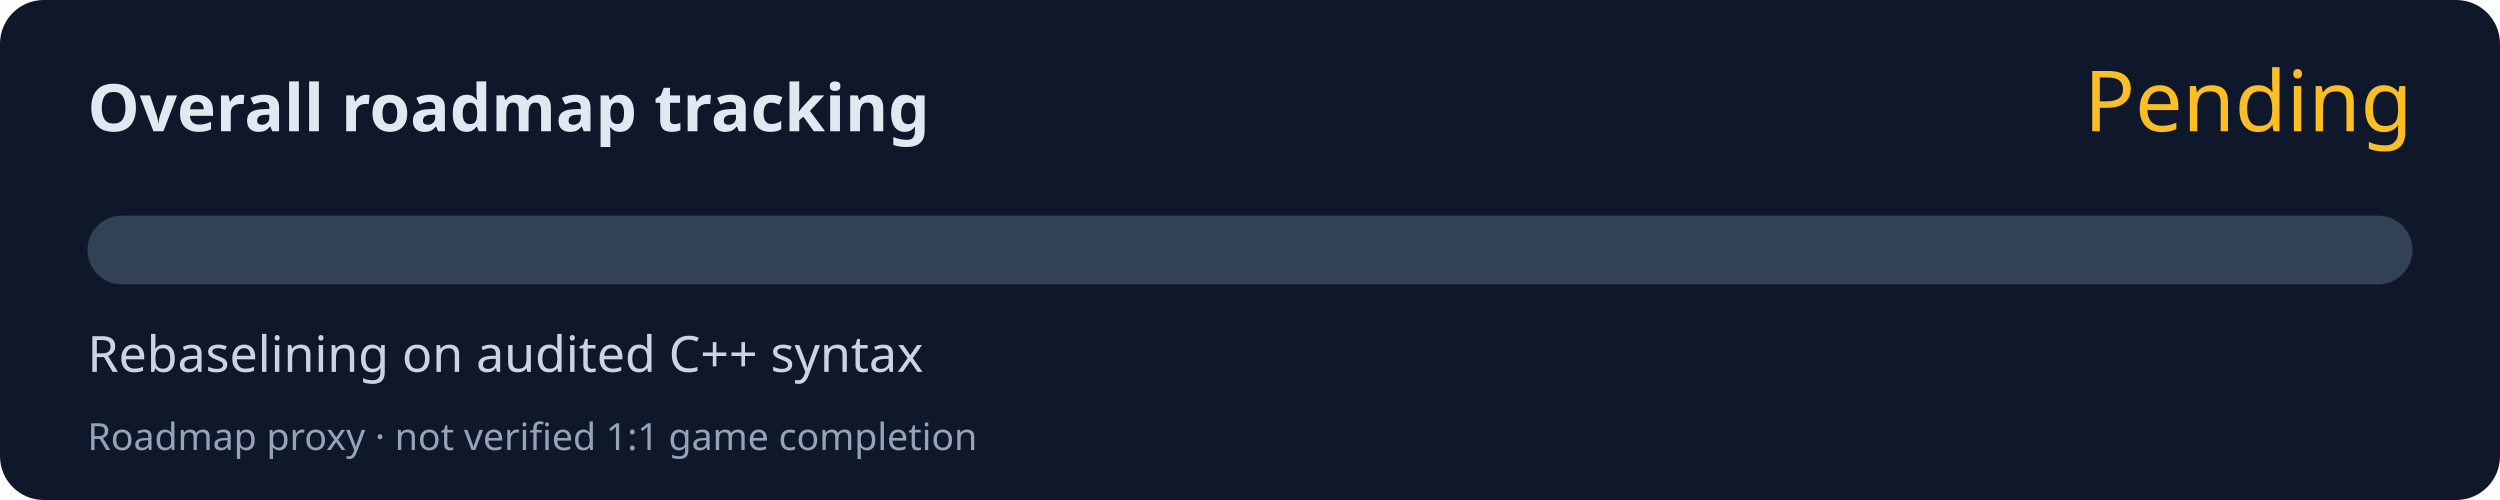
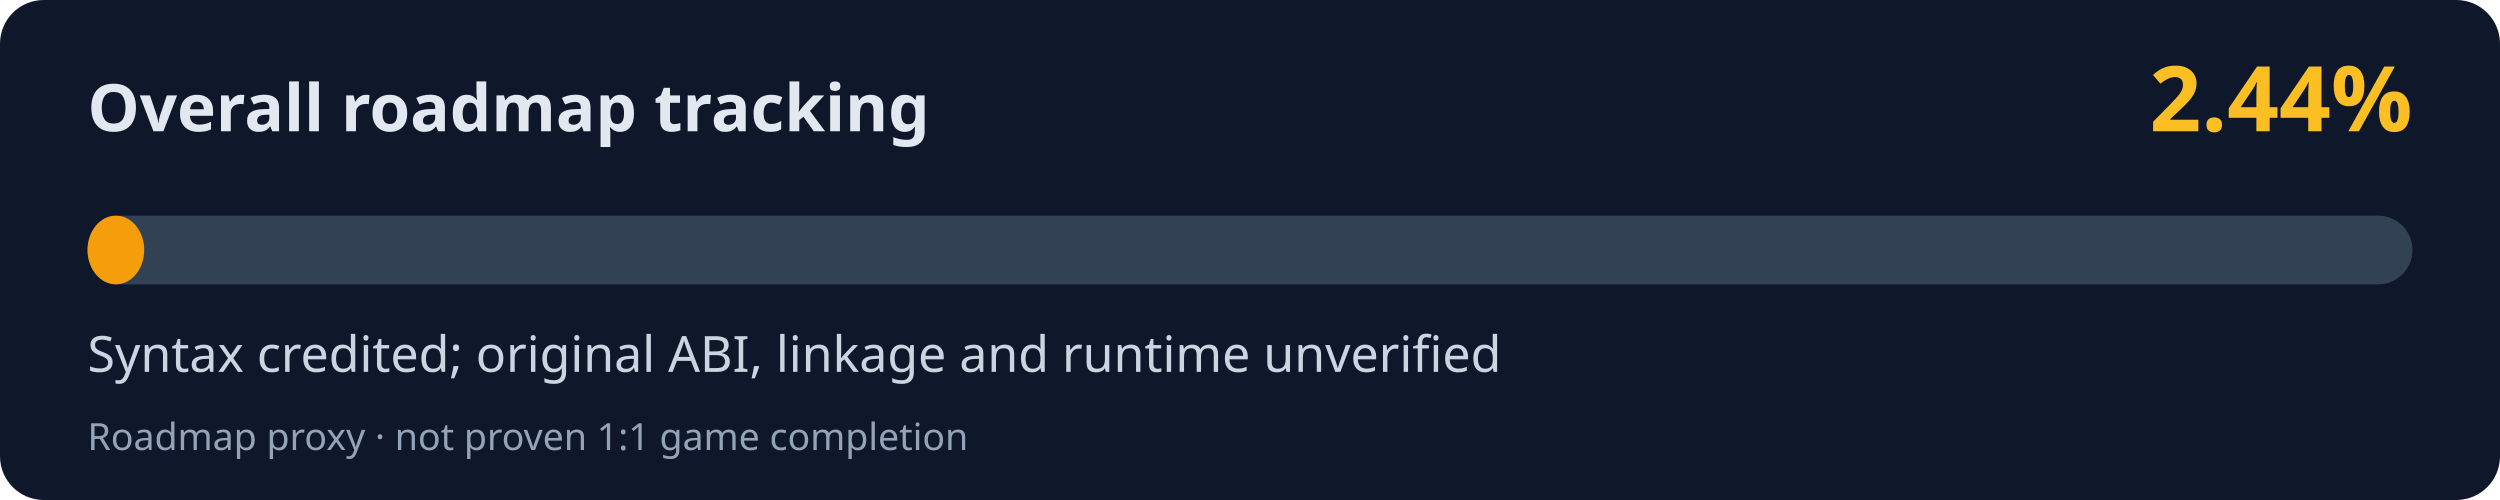
<svg xmlns="http://www.w3.org/2000/svg" width="800" height="160" viewBox="0 0 800 160" role="img" aria-labelledby="title desc">
  <rect width="800" height="160" rx="14" fill="#0f172a" />
  <text x="28" y="42" fill="#e2e8f0" font-family="system-ui,Segoe UI,sans-serif" font-size="21" font-weight="700">Overall roadmap tracking</text>
-   <text x="772" y="42" fill="#fbbf24" font-family="system-ui,Segoe UI,sans-serif" font-size="27" text-anchor="end">Pending</text>
+   <text x="772" y="42" fill="#fbbf24" font-family="system-ui,Segoe UI,sans-serif" font-weight="700" font-size="29" text-anchor="end">2.44%</text>
  <rect x="28" y="69" width="744" height="22" rx="11" fill="#334155" />
-   <text x="28" y="119" fill="#cbd5e1" font-family="system-ui,Segoe UI,sans-serif" font-size="16">Rebaselining on audited C++ syntax</text>
-   <text x="28" y="144" fill="#94a3b8" font-family="system-ui,Segoe UI,sans-serif" font-size="12">Roadmap proxy · not verified 1:1 game completion</text>
+   <rect x="28" y="69" width="18.15" height="22" rx="11" fill="#f59e0b" />
+   <text x="28" y="119" fill="#cbd5e1" font-family="system-ui,Segoe UI,sans-serif" font-size="16">Syntax credited; original ABI, linkage and runtime unverified</text>
+   <text x="28" y="144" fill="#94a3b8" font-family="system-ui,Segoe UI,sans-serif" font-size="12">Roadmap proxy · not proven 1:1 game completion</text>
</svg>
